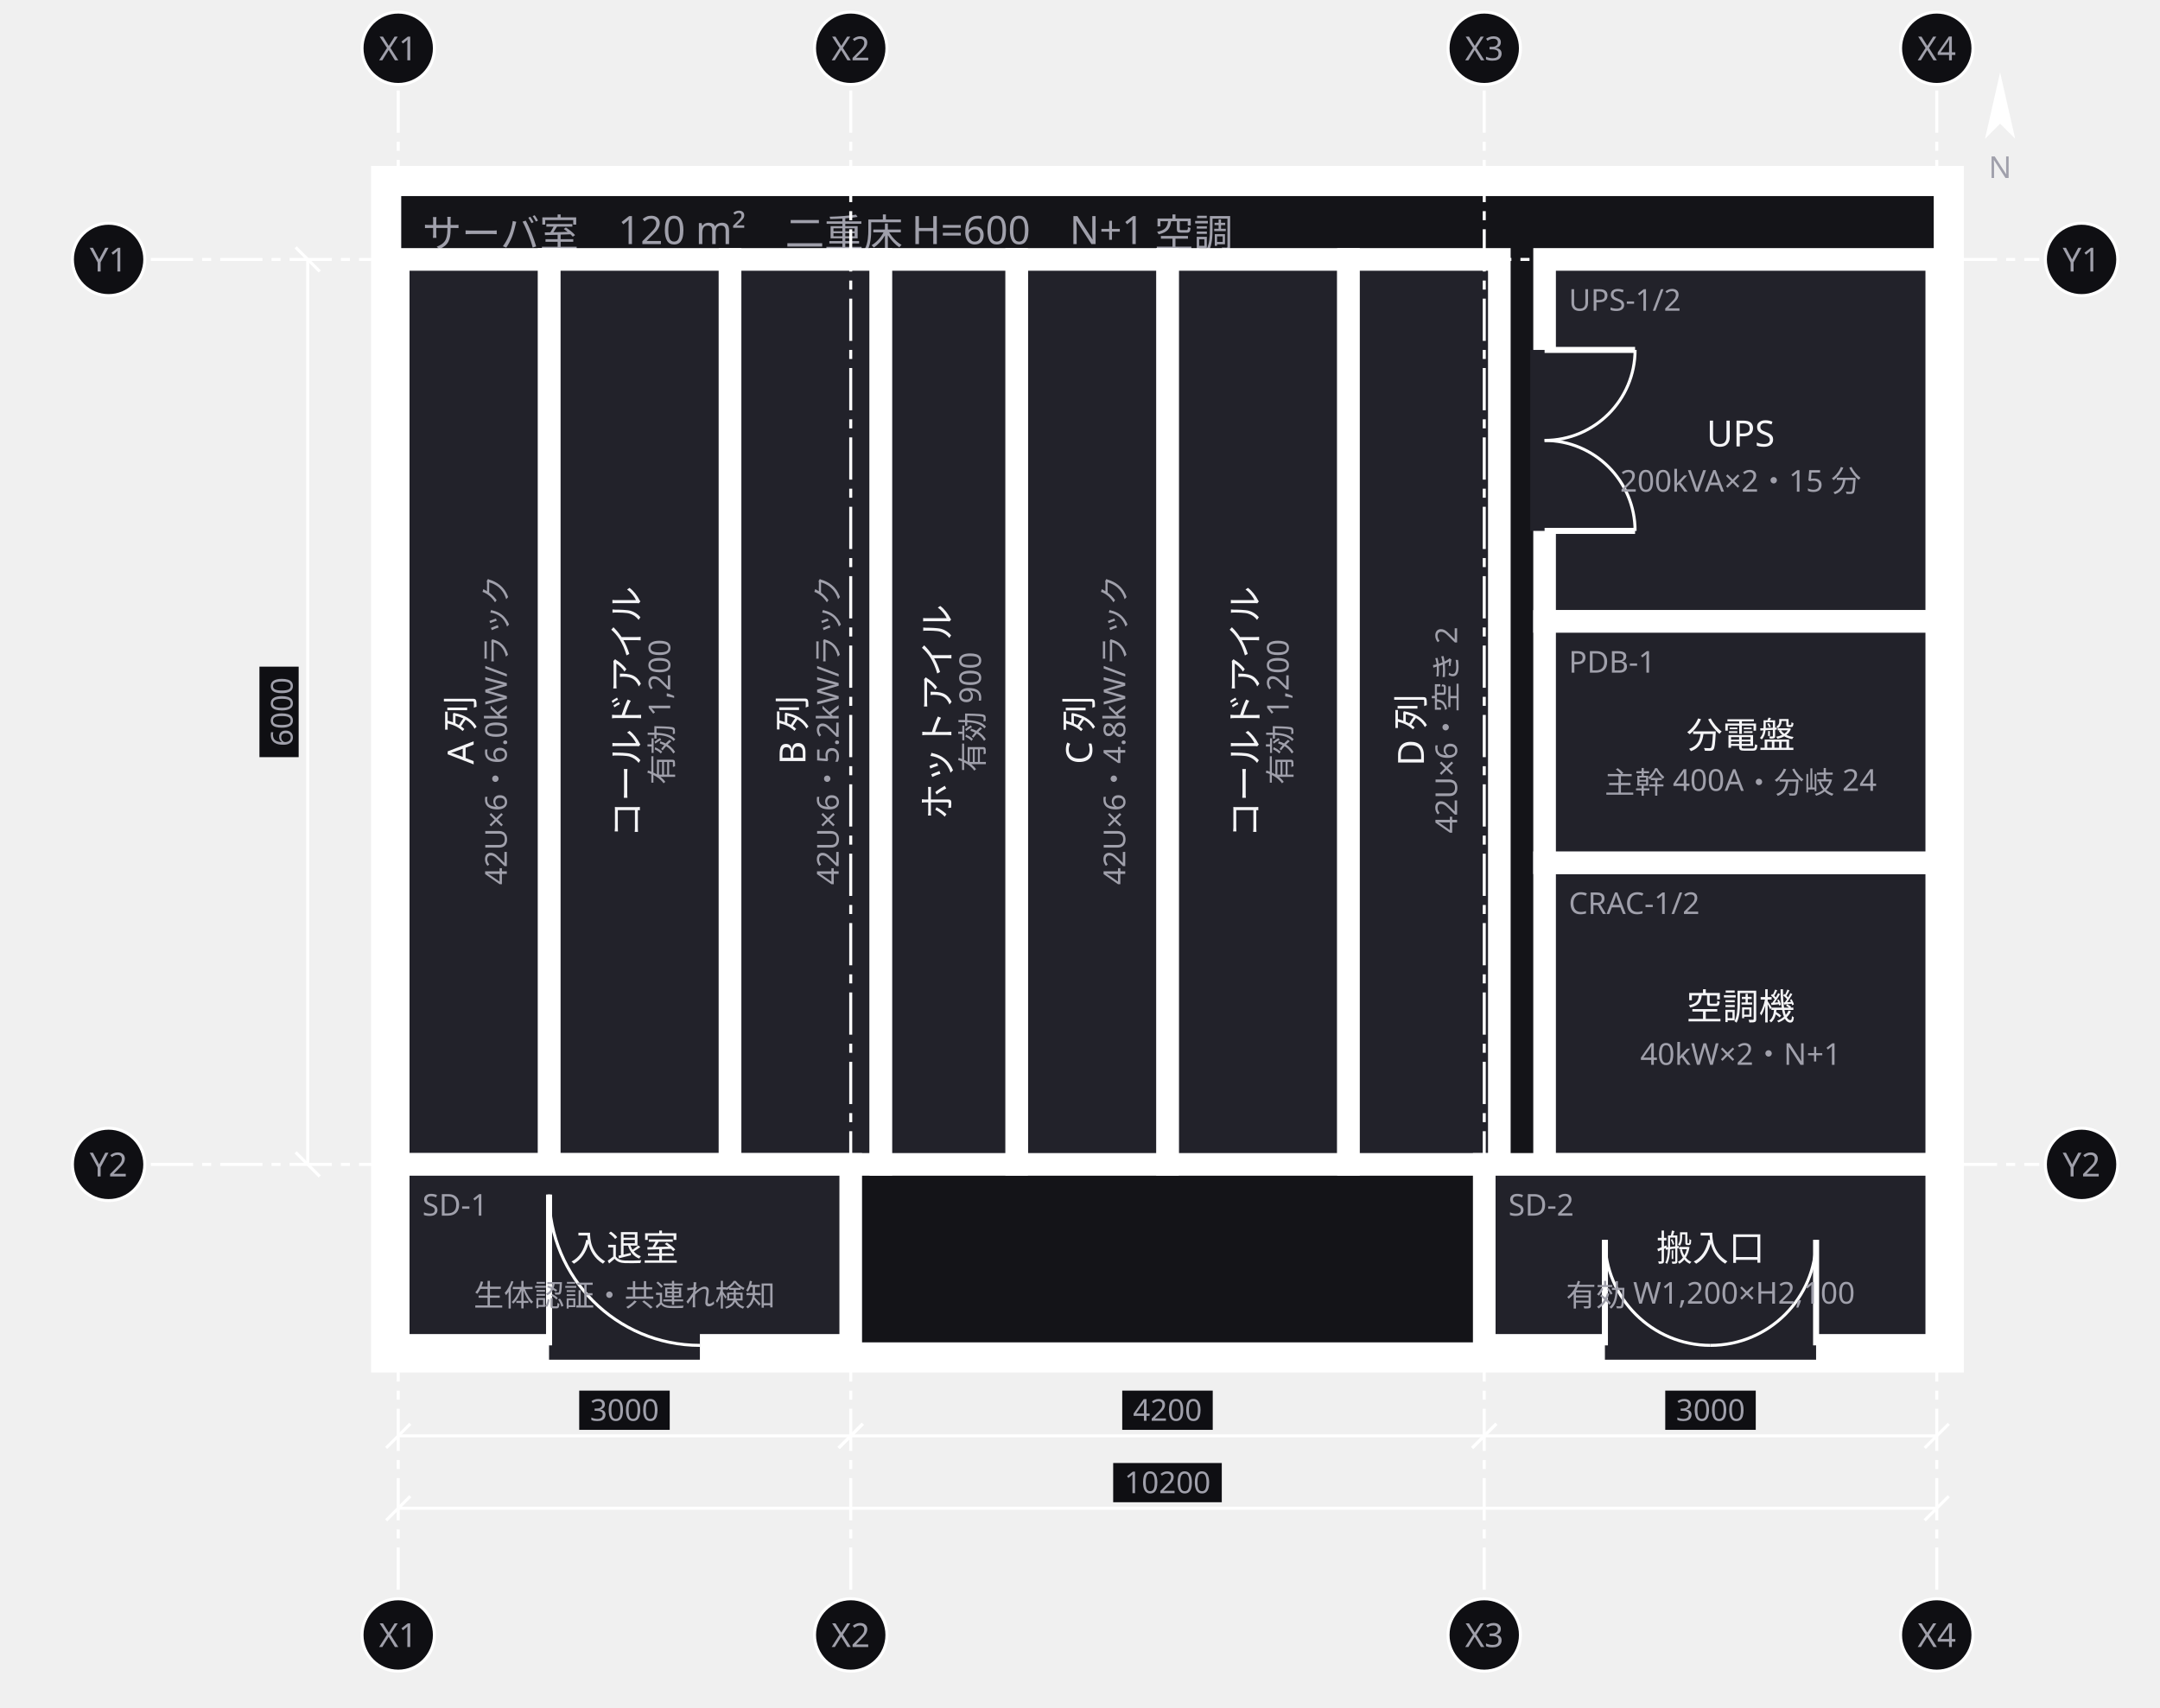
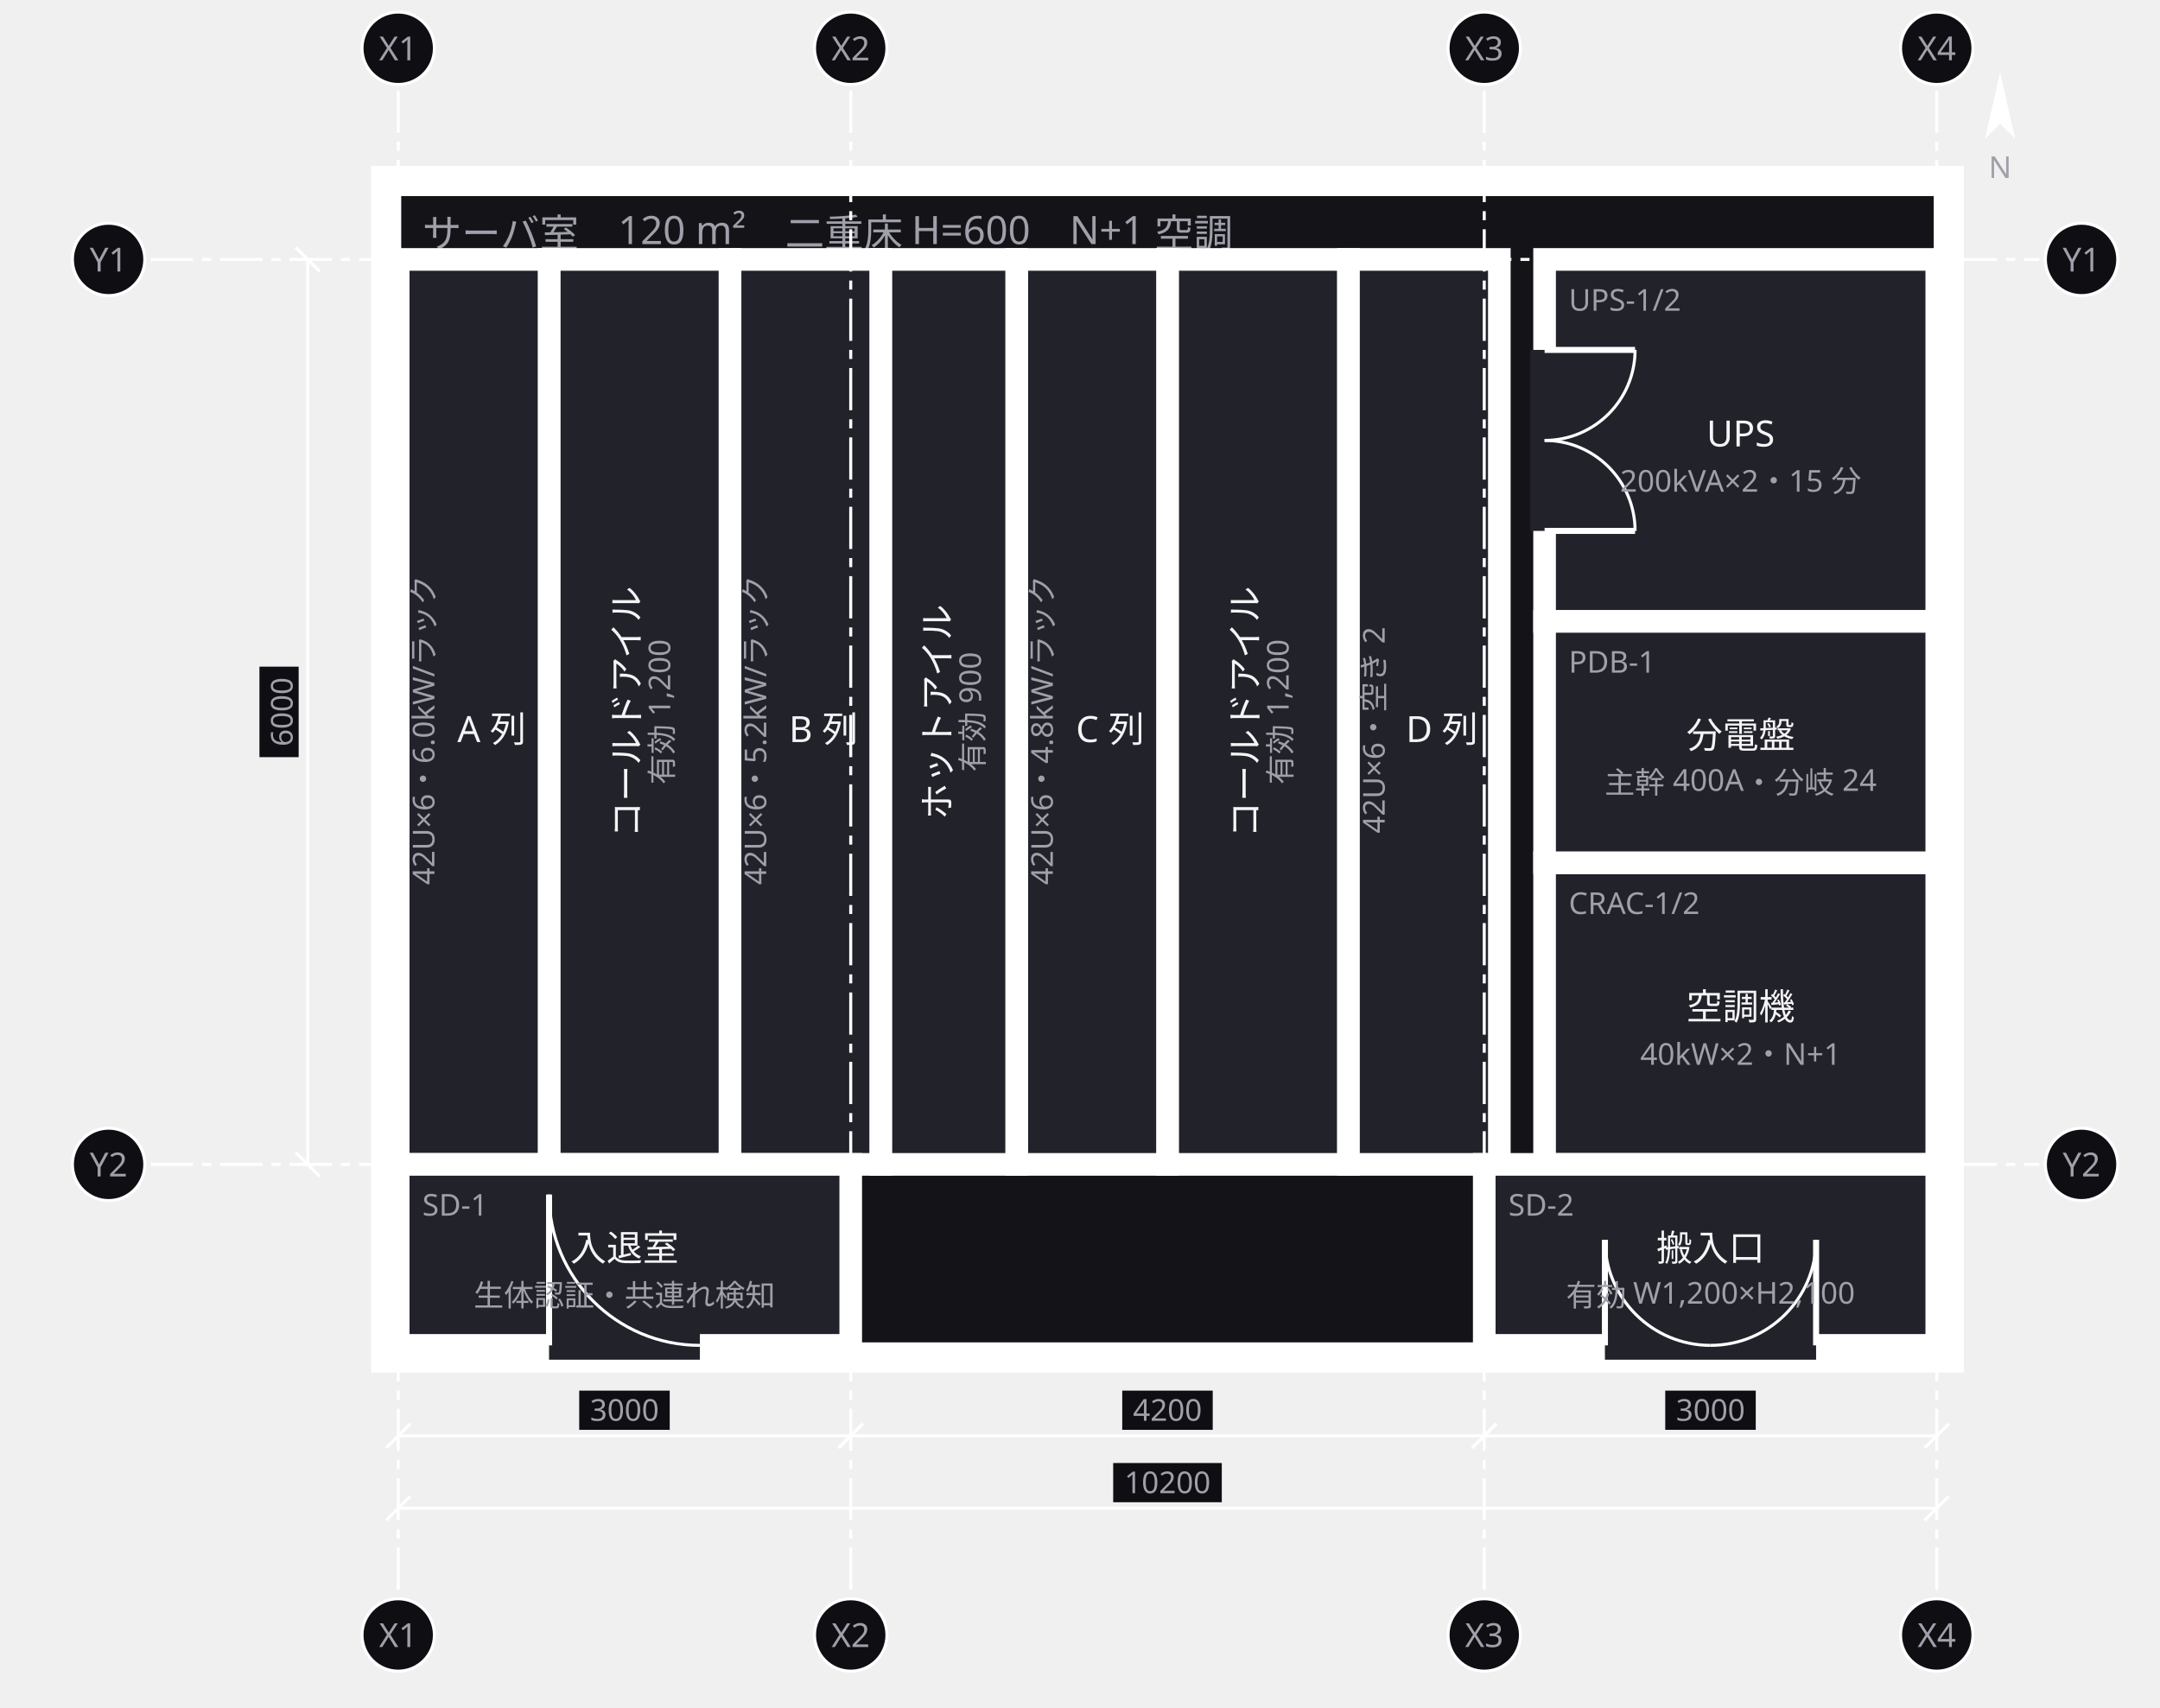
<svg xmlns="http://www.w3.org/2000/svg" width="716" height="566" viewBox="0 0 716 566">
  <defs>
    <marker id="arrow" viewBox="0 0 10 10" refX="9" refY="5" markerWidth="6" markerHeight="6" orient="auto">
      <path d="M 0 0 L 10 5 L 0 10 z" fill="#a0a0ab" />
    </marker>
  </defs>
  <g data-group="room">
    <rect x="128" y="60" width="518" height="390" fill="#141418" stroke="#ffffff" stroke-width="10" />
    <text x="140" y="82" font-family="sans-serif" font-size="13" fill="#a0a0ab">サーバ室　120 m²　二重床 H=600　N+1 空調</text>
  </g>
  <g data-node="cold1" data-pinned="false" data-shape="rect">
    <rect x="182" y="86" width="60" height="300" fill="#22222a" stroke="#ffffff" stroke-width="7.5" />
    <text x="212" y="236" text-anchor="middle" font-family="sans-serif" font-size="12" fill="#f4f4f6" transform="rotate(-90 212 236)">コールドアイル</text>
    <text x="223" y="236" text-anchor="middle" font-family="sans-serif" font-size="10" fill="#a0a0ab" transform="rotate(-90 223 236)">有効 1,200</text>
  </g>
  <g data-node="cold2" data-pinned="false" data-shape="rect">
    <rect x="387" y="86" width="60" height="300" fill="#22222a" stroke="#ffffff" stroke-width="7.5" />
    <text x="417" y="236" text-anchor="middle" font-family="sans-serif" font-size="12" fill="#f4f4f6" transform="rotate(-90 417 236)">コールドアイル</text>
    <text x="428" y="236" text-anchor="middle" font-family="sans-serif" font-size="10" fill="#a0a0ab" transform="rotate(-90 428 236)">有効 1,200</text>
  </g>
  <g data-node="ups" data-pinned="false" data-shape="rect">
    <rect x="512" y="86" width="130" height="120" fill="#22222a" stroke="#ffffff" stroke-width="7.5" />
    <line x1="512" y1="116" x2="512" y2="176" stroke="#22222a" stroke-width="9.5" />
    <line x1="512" y1="116" x2="542" y2="116" stroke="#ffffff" stroke-width="2" />
    <path d="M 542 116 A 30 30 0 0 1 512 146" fill="none" stroke="#ffffff" stroke-width="1" />
    <line x1="512" y1="176" x2="542" y2="176" stroke="#ffffff" stroke-width="2" />
    <path d="M 542 176 A 30 30 0 0 0 512 146" fill="none" stroke="#ffffff" stroke-width="1" />
    <text x="520" y="103" font-family="sans-serif" font-size="10" fill="#a0a0ab">UPS-1/2</text>
    <text x="577" y="148" text-anchor="middle" font-family="sans-serif" font-size="12" fill="#f4f4f6">UPS</text>
    <text x="577" y="163" text-anchor="middle" font-family="sans-serif" font-size="10" fill="#a0a0ab">200kVA×2・15 分</text>
  </g>
  <g data-node="rowa" data-pinned="false" data-shape="rect">
    <rect x="132" y="86" width="50" height="300" fill="#22222a" stroke="#ffffff" stroke-width="7.5" />
-     <text x="157" y="242" text-anchor="middle" font-family="sans-serif" font-size="12" fill="#f4f4f6" transform="rotate(-90 157 242)">A 列</text>
-     <text x="168" y="242" text-anchor="middle" font-family="sans-serif" font-size="10" fill="#a0a0ab" transform="rotate(-90 168 242)">42U×6・6.0kW/ラック</text>
+     <text x="163" y="246" text-anchor="middle" font-family="sans-serif" font-size="12" fill="#f4f4f6">A 列</text>
+     <text x="144" y="242" text-anchor="middle" font-family="sans-serif" font-size="10" fill="#a0a0ab" transform="rotate(-90 144 242)">42U×6・6.0kW/ラック</text>
  </g>
  <g data-node="rowb" data-pinned="false" data-shape="rect">
    <rect x="242" y="86" width="50" height="300" fill="#22222a" stroke="#ffffff" stroke-width="7.5" />
-     <text x="267" y="242" text-anchor="middle" font-family="sans-serif" font-size="12" fill="#f4f4f6" transform="rotate(-90 267 242)">B 列</text>
-     <text x="278" y="242" text-anchor="middle" font-family="sans-serif" font-size="10" fill="#a0a0ab" transform="rotate(-90 278 242)">42U×6・5.2kW/ラック</text>
+     <text x="273" y="246" text-anchor="middle" font-family="sans-serif" font-size="12" fill="#f4f4f6">B 列</text>
+     <text x="254" y="242" text-anchor="middle" font-family="sans-serif" font-size="10" fill="#a0a0ab" transform="rotate(-90 254 242)">42U×6・5.2kW/ラック</text>
  </g>
  <g data-node="rowc" data-pinned="false" data-shape="rect">
    <rect x="337" y="86" width="50" height="300" fill="#22222a" stroke="#ffffff" stroke-width="7.5" />
-     <text x="362" y="242" text-anchor="middle" font-family="sans-serif" font-size="12" fill="#f4f4f6" transform="rotate(-90 362 242)">C 列</text>
-     <text x="373" y="242" text-anchor="middle" font-family="sans-serif" font-size="10" fill="#a0a0ab" transform="rotate(-90 373 242)">42U×6・4.8kW/ラック</text>
+     <text x="368" y="246" text-anchor="middle" font-family="sans-serif" font-size="12" fill="#f4f4f6">C 列</text>
+     <text x="349" y="242" text-anchor="middle" font-family="sans-serif" font-size="10" fill="#a0a0ab" transform="rotate(-90 349 242)">42U×6・4.8kW/ラック</text>
  </g>
  <g data-node="rowd" data-pinned="false" data-shape="rect">
    <rect x="447" y="86" width="50" height="300" fill="#22222a" stroke="#ffffff" stroke-width="7.5" />
-     <text x="472" y="242" text-anchor="middle" font-family="sans-serif" font-size="12" fill="#f4f4f6" transform="rotate(-90 472 242)">D 列</text>
-     <text x="483" y="242" text-anchor="middle" font-family="sans-serif" font-size="10" fill="#a0a0ab" transform="rotate(-90 483 242)">42U×6・空き 2</text>
+     <text x="478" y="246" text-anchor="middle" font-family="sans-serif" font-size="12" fill="#f4f4f6">D 列</text>
+     <text x="459" y="242" text-anchor="middle" font-family="sans-serif" font-size="10" fill="#a0a0ab" transform="rotate(-90 459 242)">42U×6・空き 2</text>
  </g>
  <g data-node="hot1" data-pinned="false" data-shape="rect">
    <rect x="292" y="86" width="45" height="300" fill="#22222a" stroke="#ffffff" stroke-width="7.5" />
    <text x="315" y="236" text-anchor="middle" font-family="sans-serif" font-size="12" fill="#f4f4f6" transform="rotate(-90 315 236)">ホットアイル</text>
    <text x="326" y="236" text-anchor="middle" font-family="sans-serif" font-size="10" fill="#a0a0ab" transform="rotate(-90 326 236)">有効 900</text>
  </g>
  <g data-node="ac" data-pinned="false" data-shape="rect">
    <rect x="512" y="286" width="130" height="100" fill="#22222a" stroke="#ffffff" stroke-width="7.5" />
    <text x="520" y="303" font-family="sans-serif" font-size="10" fill="#a0a0ab">CRAC-1/2</text>
    <text x="577" y="338" text-anchor="middle" font-family="sans-serif" font-size="12" fill="#f4f4f6">空調機</text>
    <text x="577" y="353" text-anchor="middle" font-family="sans-serif" font-size="10" fill="#a0a0ab">40kW×2・N+1</text>
  </g>
  <g data-node="pdu" data-pinned="false" data-shape="rect">
    <rect x="512" y="206" width="130" height="80" fill="#22222a" stroke="#ffffff" stroke-width="7.5" />
    <text x="520" y="223" font-family="sans-serif" font-size="10" fill="#a0a0ab">PDB-1</text>
    <text x="577" y="248" text-anchor="middle" font-family="sans-serif" font-size="12" fill="#f4f4f6">分電盤</text>
    <text x="577" y="263" text-anchor="middle" font-family="sans-serif" font-size="10" fill="#a0a0ab">主幹 400A・分岐 24</text>
  </g>
  <g data-node="iriguchi" data-pinned="false" data-shape="rect">
    <rect x="132" y="386" width="150" height="60" fill="#22222a" stroke="#ffffff" stroke-width="7.5" />
    <line x1="182" y1="446" x2="232" y2="446" stroke="#22222a" stroke-width="9.5" />
    <line x1="182" y1="446" x2="182" y2="396" stroke="#ffffff" stroke-width="2" />
    <path d="M 182 396 A 50 50 0 0 0 232 446" fill="none" stroke="#ffffff" stroke-width="1" />
    <text x="140" y="403" font-family="sans-serif" font-size="10" fill="#a0a0ab">SD-1</text>
    <text x="207" y="418" text-anchor="middle" font-family="sans-serif" font-size="12" fill="#f4f4f6">入退室</text>
    <text x="207" y="433" text-anchor="middle" font-family="sans-serif" font-size="10" fill="#a0a0ab">生体認証・共連れ検知</text>
  </g>
  <g data-node="hansyutsu" data-pinned="false" data-shape="rect">
    <rect x="492" y="386" width="150" height="60" fill="#22222a" stroke="#ffffff" stroke-width="7.5" />
    <line x1="532" y1="446" x2="602" y2="446" stroke="#22222a" stroke-width="9.5" />
    <line x1="532" y1="446" x2="532" y2="411" stroke="#ffffff" stroke-width="2" />
    <path d="M 532 411 A 35 35 0 0 0 567 446" fill="none" stroke="#ffffff" stroke-width="1" />
    <line x1="602" y1="446" x2="602" y2="411" stroke="#ffffff" stroke-width="2" />
    <path d="M 602 411 A 35 35 0 0 1 567 446" fill="none" stroke="#ffffff" stroke-width="1" />
    <text x="500" y="403" font-family="sans-serif" font-size="10" fill="#a0a0ab">SD-2</text>
    <text x="567" y="418" text-anchor="middle" font-family="sans-serif" font-size="12" fill="#f4f4f6">搬入口</text>
    <text x="567" y="433" text-anchor="middle" font-family="sans-serif" font-size="10" fill="#a0a0ab">有効 W1,200×H2,100</text>
  </g>
  <g data-grid="true">
    <line x1="132" y1="30" x2="132" y2="528" stroke="#ffffff" stroke-width="1" stroke-dasharray="14 3 3 3" />
    <circle cx="132" cy="16" r="12" fill="#0f0f13" stroke="#ffffff" />
    <text x="132" y="20" text-anchor="middle" font-family="sans-serif" font-size="11" fill="#a0a0ab">X1</text>
    <circle cx="132" cy="542" r="12" fill="#0f0f13" stroke="#ffffff" />
    <text x="132" y="546" text-anchor="middle" font-family="sans-serif" font-size="11" fill="#a0a0ab">X1</text>
    <line x1="282" y1="30" x2="282" y2="528" stroke="#ffffff" stroke-width="1" stroke-dasharray="14 3 3 3" />
    <circle cx="282" cy="16" r="12" fill="#0f0f13" stroke="#ffffff" />
    <text x="282" y="20" text-anchor="middle" font-family="sans-serif" font-size="11" fill="#a0a0ab">X2</text>
    <circle cx="282" cy="542" r="12" fill="#0f0f13" stroke="#ffffff" />
    <text x="282" y="546" text-anchor="middle" font-family="sans-serif" font-size="11" fill="#a0a0ab">X2</text>
    <line x1="492" y1="30" x2="492" y2="528" stroke="#ffffff" stroke-width="1" stroke-dasharray="14 3 3 3" />
    <circle cx="492" cy="16" r="12" fill="#0f0f13" stroke="#ffffff" />
    <text x="492" y="20" text-anchor="middle" font-family="sans-serif" font-size="11" fill="#a0a0ab">X3</text>
    <circle cx="492" cy="542" r="12" fill="#0f0f13" stroke="#ffffff" />
    <text x="492" y="546" text-anchor="middle" font-family="sans-serif" font-size="11" fill="#a0a0ab">X3</text>
    <line x1="642" y1="30" x2="642" y2="528" stroke="#ffffff" stroke-width="1" stroke-dasharray="14 3 3 3" />
    <circle cx="642" cy="16" r="12" fill="#0f0f13" stroke="#ffffff" />
    <text x="642" y="20" text-anchor="middle" font-family="sans-serif" font-size="11" fill="#a0a0ab">X4</text>
    <circle cx="642" cy="542" r="12" fill="#0f0f13" stroke="#ffffff" />
    <text x="642" y="546" text-anchor="middle" font-family="sans-serif" font-size="11" fill="#a0a0ab">X4</text>
    <line x1="50" y1="86" x2="676" y2="86" stroke="#ffffff" stroke-width="1" stroke-dasharray="14 3 3 3" />
    <circle cx="36" cy="86" r="12" fill="#0f0f13" stroke="#ffffff" />
    <text x="36" y="90" text-anchor="middle" font-family="sans-serif" font-size="11" fill="#a0a0ab">Y1</text>
    <circle cx="690" cy="86" r="12" fill="#0f0f13" stroke="#ffffff" />
    <text x="690" y="90" text-anchor="middle" font-family="sans-serif" font-size="11" fill="#a0a0ab">Y1</text>
    <line x1="50" y1="386" x2="676" y2="386" stroke="#ffffff" stroke-width="1" stroke-dasharray="14 3 3 3" />
    <circle cx="36" cy="386" r="12" fill="#0f0f13" stroke="#ffffff" />
    <text x="36" y="390" text-anchor="middle" font-family="sans-serif" font-size="11" fill="#a0a0ab">Y2</text>
    <circle cx="690" cy="386" r="12" fill="#0f0f13" stroke="#ffffff" />
    <text x="690" y="390" text-anchor="middle" font-family="sans-serif" font-size="11" fill="#a0a0ab">Y2</text>
  </g>
  <g data-dimensions="true">
    <line x1="132" y1="476" x2="282" y2="476" stroke="#ffffff" stroke-width="1" />
    <line x1="128" y1="480" x2="136" y2="472" stroke="#ffffff" stroke-width="1" />
    <line x1="278" y1="480" x2="286" y2="472" stroke="#ffffff" stroke-width="1" />
    <rect x="192" y="461" width="30" height="13" fill="#0f0f13" />
    <text x="207" y="471" text-anchor="middle" font-family="sans-serif" font-size="10" fill="#a0a0ab">3000</text>
    <line x1="282" y1="476" x2="492" y2="476" stroke="#ffffff" stroke-width="1" />
    <line x1="278" y1="480" x2="286" y2="472" stroke="#ffffff" stroke-width="1" />
    <line x1="488" y1="480" x2="496" y2="472" stroke="#ffffff" stroke-width="1" />
    <rect x="372" y="461" width="30" height="13" fill="#0f0f13" />
    <text x="387" y="471" text-anchor="middle" font-family="sans-serif" font-size="10" fill="#a0a0ab">4200</text>
    <line x1="492" y1="476" x2="642" y2="476" stroke="#ffffff" stroke-width="1" />
    <line x1="488" y1="480" x2="496" y2="472" stroke="#ffffff" stroke-width="1" />
    <line x1="638" y1="480" x2="646" y2="472" stroke="#ffffff" stroke-width="1" />
    <rect x="552" y="461" width="30" height="13" fill="#0f0f13" />
    <text x="567" y="471" text-anchor="middle" font-family="sans-serif" font-size="10" fill="#a0a0ab">3000</text>
    <line x1="132" y1="500" x2="642" y2="500" stroke="#ffffff" stroke-width="1" />
    <line x1="128" y1="504" x2="136" y2="496" stroke="#ffffff" stroke-width="1" />
    <line x1="638" y1="504" x2="646" y2="496" stroke="#ffffff" stroke-width="1" />
    <rect x="369" y="485" width="36" height="13" fill="#0f0f13" />
    <text x="387" y="495" text-anchor="middle" font-family="sans-serif" font-size="10" fill="#a0a0ab">10200</text>
    <line x1="102" y1="86" x2="102" y2="386" stroke="#ffffff" stroke-width="1" />
    <line x1="98" y1="82" x2="106" y2="90" stroke="#ffffff" stroke-width="1" />
    <line x1="98" y1="382" x2="106" y2="390" stroke="#ffffff" stroke-width="1" />
    <rect x="86" y="221" width="13" height="30" fill="#0f0f13" />
    <text x="97" y="236" text-anchor="middle" font-family="sans-serif" font-size="10" fill="#a0a0ab" transform="rotate(-90 97 236)">6000</text>
    <g transform="rotate(0 663 37)">
      <path d="M 663 24 L 668 46 L 663 41 L 658 46 Z" fill="#ffffff" />
    </g>
    <text x="663" y="59" text-anchor="middle" font-family="sans-serif" font-size="10" fill="#a0a0ab">N</text>
  </g>
</svg>
